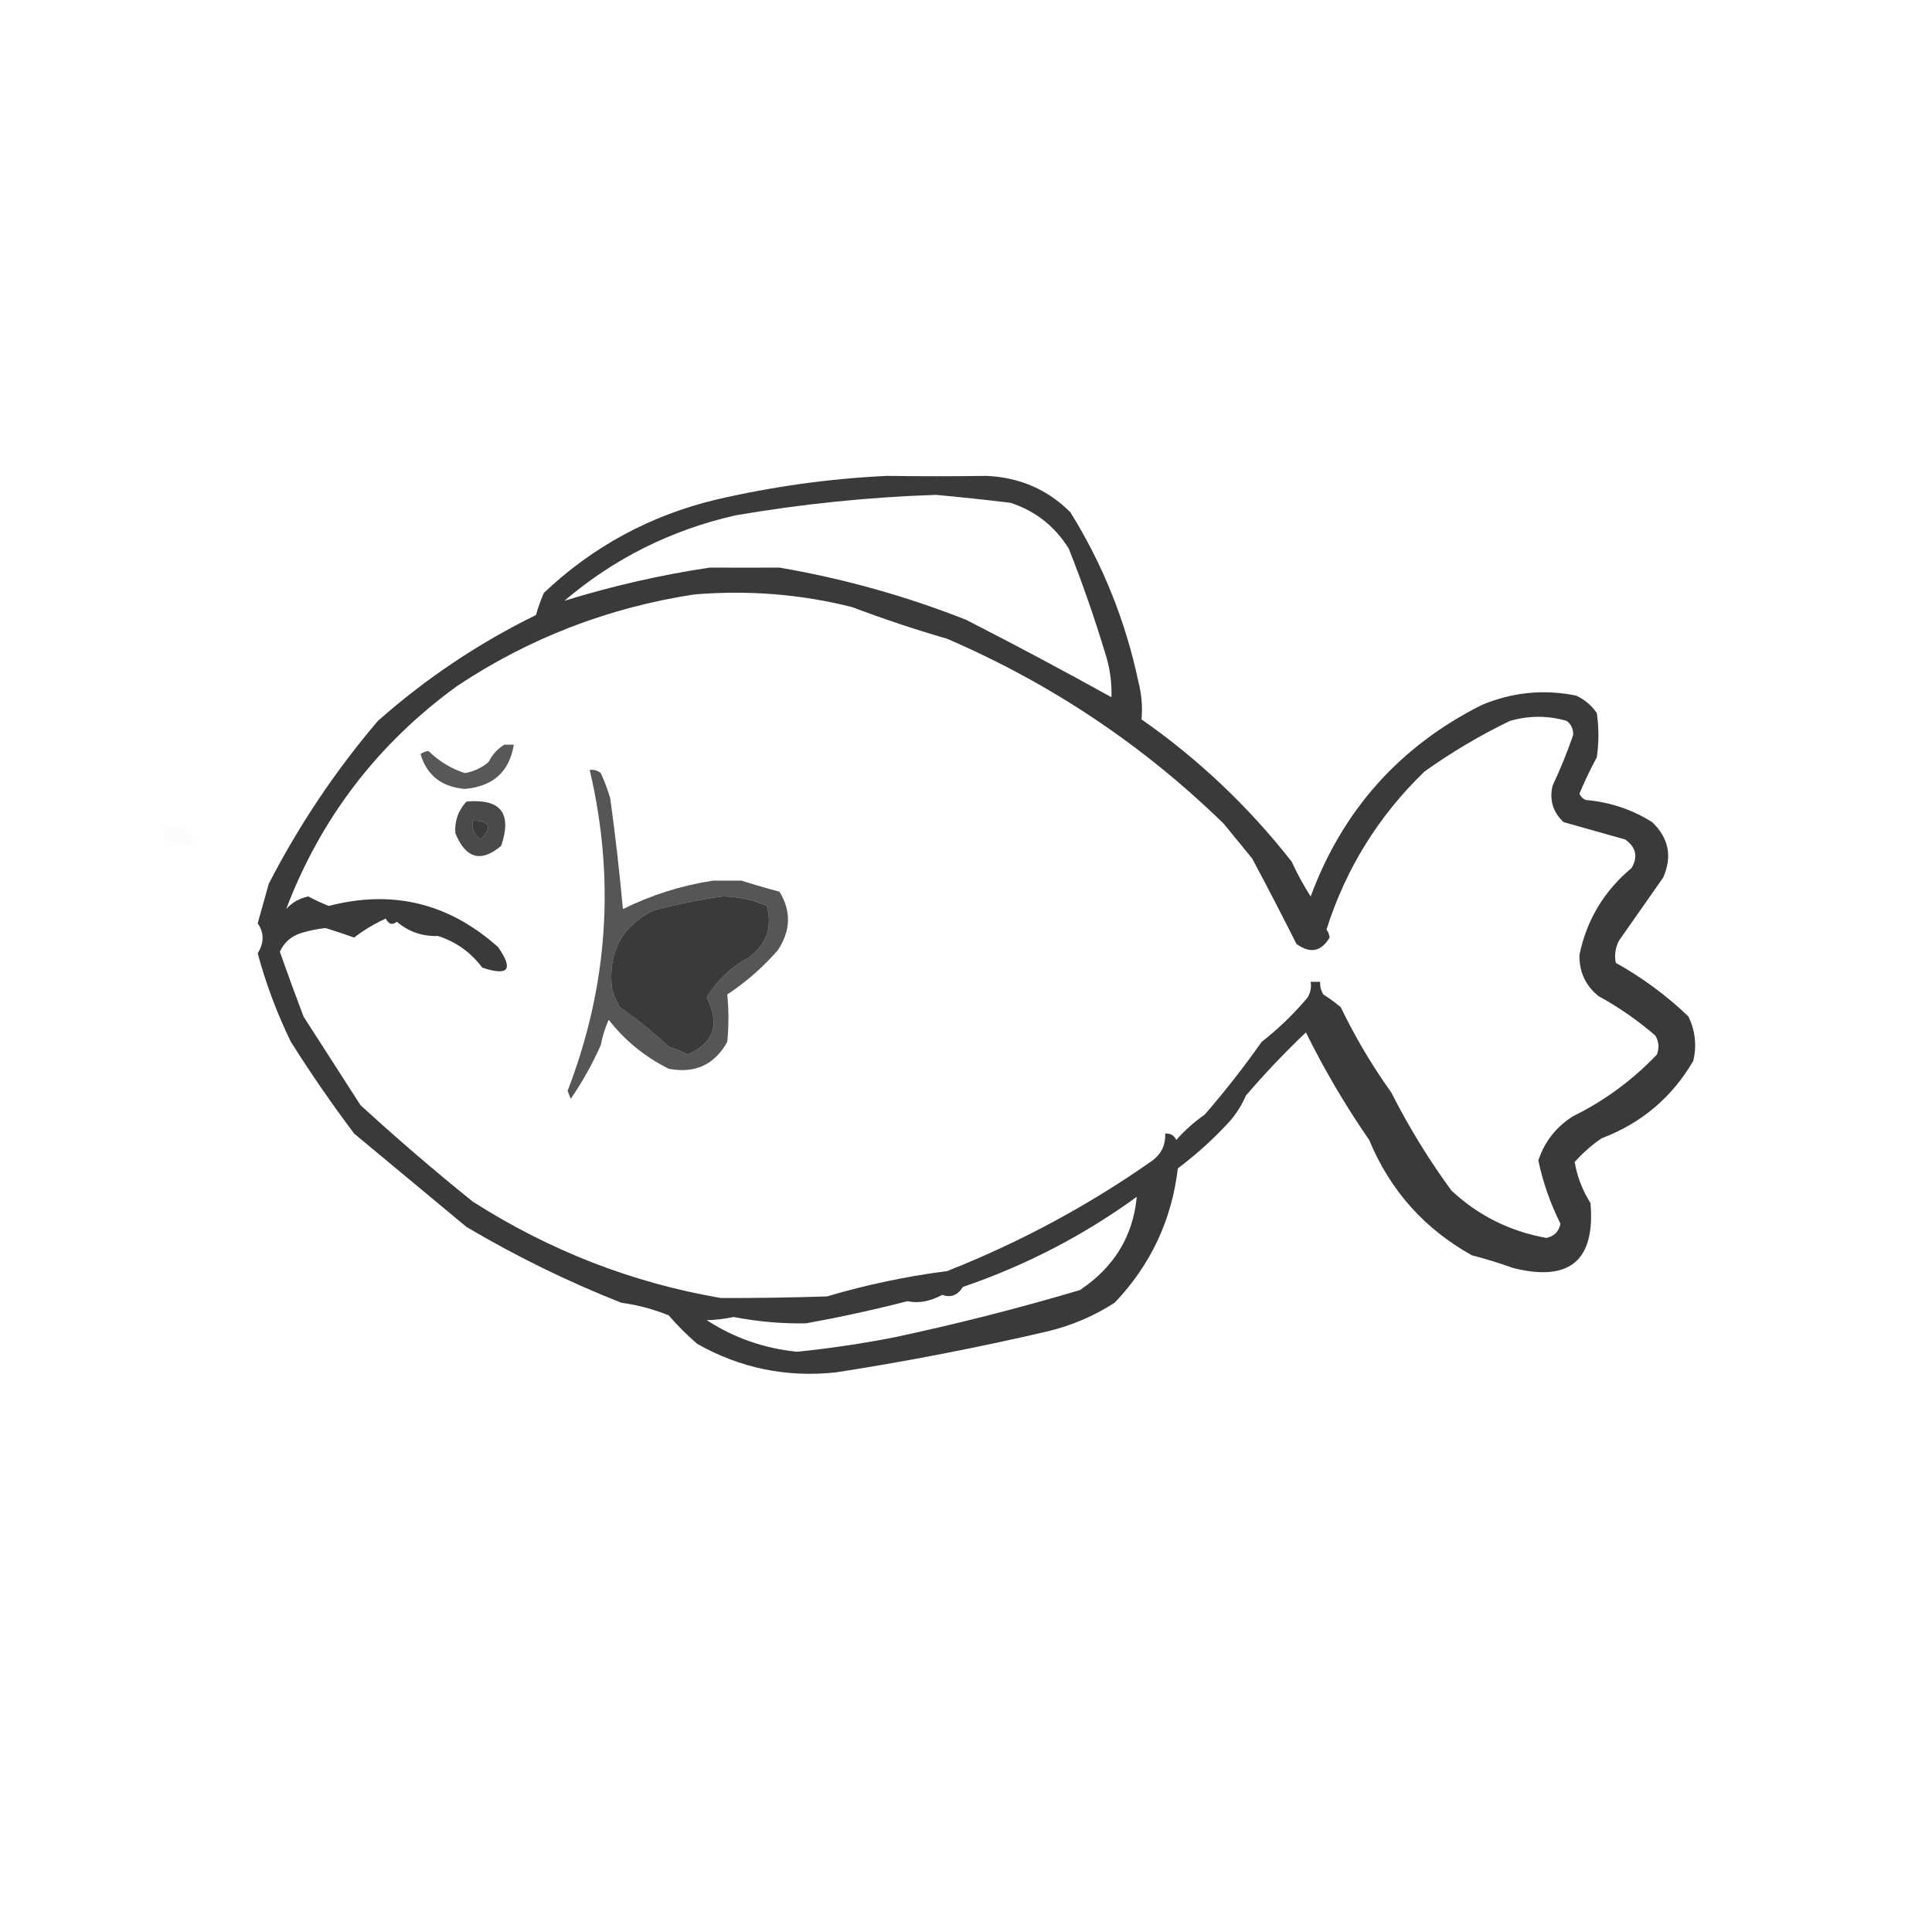
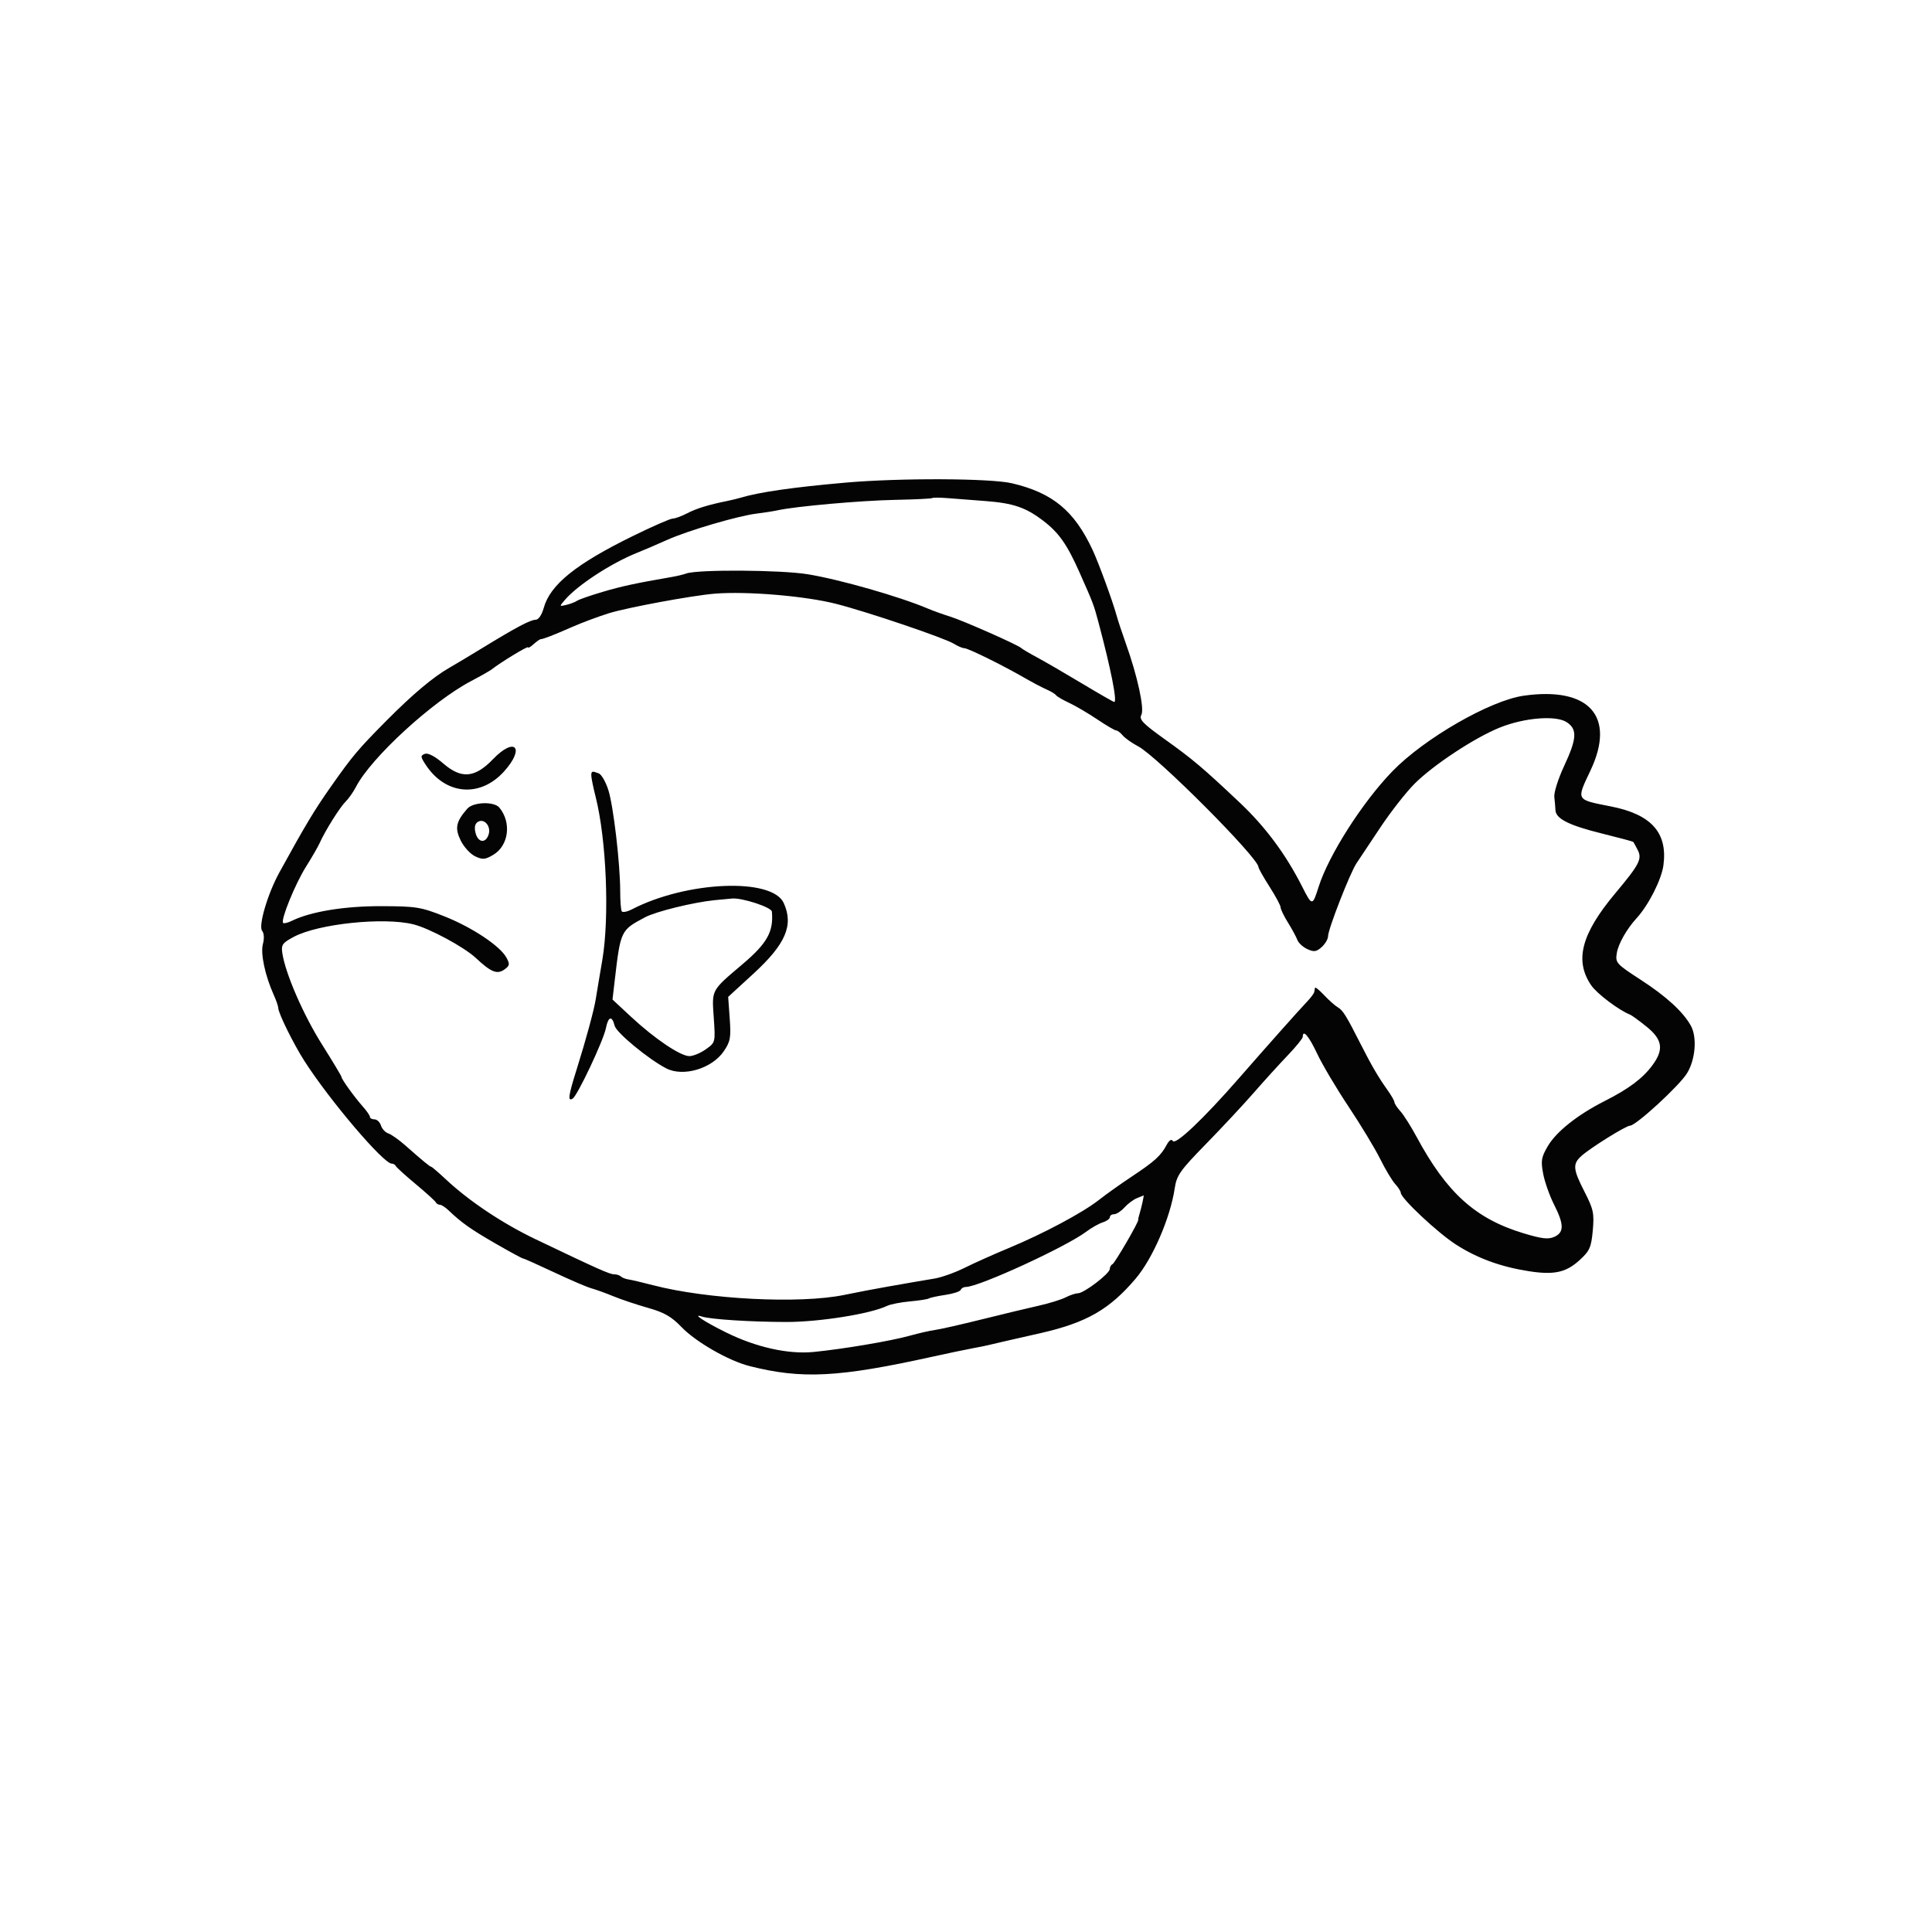
- <svg xmlns="http://www.w3.org/2000/svg" version="1.1" width="611px" height="611px" style="shape-rendering:geometricPrecision; text-rendering:geometricPrecision; image-rendering:optimizeQuality; fill-rule:evenodd; clip-rule:evenodd">
-   <g>
-     <path style="opacity:0.771" fill="#000000" d="M 280.5,150.5 C 291.07,150.646 301.57,150.646 312,150.5C 322.464,150.966 331.298,154.8 338.5,162C 348.759,178.474 355.925,196.308 360,215.5C 361.042,219.548 361.376,223.548 361,227.5C 378.989,240.059 394.822,255.059 408.5,272.5C 410.25,276.336 412.25,280.002 414.5,283.5C 424.612,256.225 442.612,236.058 468.5,223C 478.208,218.898 488.208,217.898 498.5,220C 501.171,221.25 503.337,223.083 505,225.5C 505.667,230.167 505.667,234.833 505,239.5C 502.981,243.212 501.148,247.046 499.5,251C 499.905,251.945 500.572,252.612 501.5,253C 509.113,253.649 516.113,255.983 522.5,260C 527.743,264.997 528.91,270.83 526,277.5C 521.346,284.129 516.679,290.796 512,297.5C 510.85,299.754 510.516,302.087 511,304.5C 519.455,309.215 527.122,314.881 534,321.5C 536.142,326.04 536.642,330.707 535.5,335.5C 528.773,347.054 519.106,355.221 506.5,360C 503.37,362.128 500.537,364.628 498,367.5C 498.759,372.045 500.425,376.378 503,380.5C 504.541,398.669 496.375,405.502 478.5,401C 474.227,399.465 469.894,398.131 465.5,397C 450.449,388.614 439.615,376.447 433,360.5C 425.504,349.667 418.837,338.334 413,326.5C 406.364,332.804 400.031,339.471 394,346.5C 392.76,349.412 391.094,352.079 389,354.5C 384.001,359.997 378.501,364.997 372.5,369.5C 370.549,385.9 363.883,400.067 352.5,412C 346.05,416.154 339.05,419.154 331.5,421C 309.326,426.17 286.992,430.503 264.5,434C 248.819,435.722 234.153,432.722 220.5,425C 217.264,422.219 214.264,419.219 211.5,416C 206.729,414.042 201.729,412.709 196.5,412C 179.466,405.266 163.132,397.266 147.5,388C 135.626,378.118 123.792,368.284 112,358.5C 104.943,349.108 98.276,339.442 92,329.5C 87.609,320.493 84.109,311.16 81.5,301.5C 83.566,298.115 83.566,294.949 81.5,292C 82.666,287.836 83.832,283.669 85,279.5C 94.547,260.966 106.048,243.799 119.5,228C 134.655,214.588 151.322,203.422 169.5,194.5C 170.18,192.111 171.014,189.778 172,187.5C 187.477,172.843 205.643,163.009 226.5,158C 244.422,153.847 262.422,151.347 280.5,150.5 Z M 351.5,220.5 C 336.33,212.081 320.997,203.914 305.5,196C 286.451,188.486 266.784,182.986 246.5,179.5C 239.107,179.532 231.773,179.532 224.5,179.5C 208.999,181.812 193.666,185.312 178.5,190C 194.168,176.646 212.168,167.646 232.5,163C 253.705,159.366 274.871,157.199 296,156.5C 303.795,157.216 311.628,158.049 319.5,159C 327.383,161.539 333.55,166.373 338,173.5C 342.293,184.34 346.127,195.34 349.5,206.5C 350.985,211.046 351.652,215.713 351.5,220.5 Z M 90.5,287.5 C 101.44,258.71 119.44,235.21 144.5,217C 167.254,201.854 192.254,192.187 219.5,188C 236.64,186.575 253.306,187.908 269.5,192C 279.368,195.734 289.368,199.067 299.5,202C 332.372,216.17 361.538,235.67 387,260.5C 390,264.167 393,267.833 396,271.5C 400.817,280.516 405.484,289.516 410,298.5C 414.309,301.668 417.809,301.001 420.5,296.5C 420.392,295.558 420.059,294.725 419.5,294C 425.593,274.742 435.927,258.076 450.5,244C 459.07,237.884 468.07,232.551 477.5,228C 483.559,226.255 489.559,226.255 495.5,228C 496.944,229.126 497.61,230.626 497.5,232.5C 495.64,237.896 493.474,243.23 491,248.5C 489.956,253.034 491.123,256.867 494.5,260C 500.997,261.833 507.497,263.666 514,265.5C 517.398,267.943 518.065,270.943 516,274.5C 507.276,281.789 501.776,290.956 499.5,302C 499.411,307.334 501.411,311.667 505.5,315C 511.952,318.536 517.952,322.703 523.5,327.5C 524.641,329.421 524.808,331.421 524,333.5C 516.288,341.598 507.454,348.098 497.5,353C 492.163,356.335 488.496,361.002 486.5,367C 487.97,373.946 490.303,380.612 493.5,387C 493,389.5 491.5,391 489,391.5C 477.466,389.4 467.466,384.4 459,376.5C 451.803,366.649 445.469,356.316 440,345.5C 433.911,336.995 428.578,327.995 424,318.5C 422.255,317.044 420.422,315.711 418.5,314.5C 417.754,313.264 417.421,311.93 417.5,310.5C 416.5,310.5 415.5,310.5 414.5,310.5C 414.785,312.288 414.452,313.955 413.5,315.5C 409.149,320.685 404.316,325.351 399,329.5C 393.412,337.429 387.412,345.096 381,352.5C 377.703,354.795 374.703,357.462 372,360.5C 371.29,359.027 370.124,358.36 368.5,358.5C 368.654,362.025 367.321,364.859 364.5,367C 344.265,381.213 322.599,392.88 299.5,402C 286.832,403.602 274.165,406.269 261.5,410C 250.234,410.36 239.067,410.527 228,410.5C 200.03,405.719 173.863,395.552 149.5,380C 137.282,370.162 125.449,359.995 114,349.5C 108.007,340.186 102.007,330.852 96,321.5C 93.428,314.724 90.928,307.891 88.5,301C 89.886,297.951 92.219,295.951 95.5,295C 97.953,294.262 100.453,293.762 103,293.5C 105.969,294.438 108.969,295.438 112,296.5C 115.03,294.166 118.364,292.166 122,290.5C 122.928,292.335 124.094,292.668 125.5,291.5C 129.229,294.679 133.563,296.179 138.5,296C 144.262,297.874 148.928,301.207 152.5,306C 160.832,308.801 162.499,306.635 157.5,299.5C 141.949,285.605 124.115,281.272 104,286.5C 101.773,285.637 99.607,284.637 97.5,283.5C 94.692,284.094 92.359,285.427 90.5,287.5 Z M 149.5,259.5 C 154.923,259.603 155.756,261.603 152,265.5C 149.961,264.022 149.128,262.022 149.5,259.5 Z M 228.5,283.5 C 233.366,283.55 238.032,284.55 242.5,286.5C 244.347,293.321 242.347,298.821 236.5,303C 230.971,306.031 226.638,310.198 223.5,315.5C 227.74,323.844 225.74,329.844 217.5,333.5C 215.618,332.469 213.618,331.635 211.5,331C 206.623,326.454 201.456,322.287 196,318.5C 194.888,316.61 194.054,314.61 193.5,312.5C 192.331,301.155 196.665,292.988 206.5,288C 213.882,286.024 221.216,284.524 228.5,283.5 Z M 223.5,417.5 C 226.259,417.452 229.092,417.118 232,416.5C 239.818,418.001 247.485,418.667 255,418.5C 265.805,416.54 276.472,414.207 287,411.5C 290.424,412.264 294.091,411.597 298,409.5C 300.705,410.483 302.872,409.65 304.5,407C 324.32,400.237 342.654,390.737 359.5,378.5C 358.332,390.958 352.332,400.791 341.5,408C 321.827,413.834 302.161,418.834 282.5,423C 272.403,424.966 262.236,426.466 252,427.5C 241.57,426.415 232.07,423.081 223.5,417.5 Z" />
-   </g>
-   <g>
-     <path style="opacity:0.656" fill="#000000" d="M 159.5,235.5 C 160.5,235.5 161.5,235.5 162.5,235.5C 161.109,244.047 155.942,248.714 147,249.5C 139.682,248.879 135.015,245.212 133,238.5C 133.725,237.941 134.558,237.608 135.5,237.5C 138.776,240.723 142.61,243.056 147,244.5C 149.819,244.007 152.319,242.84 154.5,241C 155.692,238.645 157.359,236.812 159.5,235.5 Z" />
-   </g>
-   <g>
-     <path style="opacity:0.662" fill="#000000" d="M 186.5,243.5 C 187.822,243.33 188.989,243.663 190,244.5C 191.197,247.089 192.197,249.756 193,252.5C 194.621,264.364 195.954,276.031 197,287.5C 206.009,283.038 215.509,280.038 225.5,278.5C 228.5,278.5 231.5,278.5 234.5,278.5C 238.465,279.766 242.465,280.933 246.5,282C 250.271,288.098 250.104,294.264 246,300.5C 241.21,305.968 235.877,310.634 230,314.5C 230.492,319.449 230.492,324.449 230,329.5C 225.941,336.748 219.775,339.582 211.5,338C 203.946,334.237 197.613,329.07 192.5,322.5C 191.359,325.062 190.526,327.728 190,330.5C 187.339,336.493 184.172,342.16 180.5,347.5C 180.167,346.667 179.833,345.833 179.5,345C 192.285,311.889 194.618,278.055 186.5,243.5 Z M 228.5,283.5 C 221.216,284.524 213.882,286.024 206.5,288C 196.665,292.988 192.331,301.155 193.5,312.5C 194.054,314.61 194.888,316.61 196,318.5C 201.456,322.287 206.623,326.454 211.5,331C 213.618,331.635 215.618,332.469 217.5,333.5C 225.74,329.844 227.74,323.844 223.5,315.5C 226.638,310.198 230.971,306.031 236.5,303C 242.347,298.821 244.347,293.321 242.5,286.5C 238.032,284.55 233.366,283.55 228.5,283.5 Z" />
-   </g>
-   <g>
-     <path style="opacity:0.708" fill="#000000" d="M 147.5,253.5 C 158.341,252.513 162.008,257.18 158.5,267.5C 152.116,272.882 147.282,271.548 144,263.5C 143.729,259.699 144.896,256.366 147.5,253.5 Z M 149.5,259.5 C 149.128,262.022 149.961,264.022 152,265.5C 155.756,261.603 154.923,259.603 149.5,259.5 Z" />
-   </g>
-   <g>
-     <path style="opacity:0.013" fill="#000000" d="M 53.5,260.5 C 56.813,261.161 59.48,262.994 61.5,266C 60.975,266.692 60.308,267.192 59.5,267.5C 57.146,266.94 54.813,266.273 52.5,265.5C 51.288,263.572 51.621,261.905 53.5,260.5 Z" />
-   </g>
+ <svg xmlns="http://www.w3.org/2000/svg" width="611" height="611" viewBox="0 0 611 611" version="1.1">
+   <path d="" stroke="none" fill="#080404" fill-rule="evenodd" />
+   <path d="M 267.500 152.625 C 250.845 154.084, 240.125 155.626, 234.170 157.419 C 233.252 157.695, 231.375 158.150, 230 158.429 C 224.025 159.641, 220.289 160.792, 217.300 162.341 C 215.539 163.254, 213.491 164, 212.747 164 C 212.004 164, 206.361 166.469, 200.208 169.486 C 182.120 178.355, 173.992 184.905, 171.960 192.250 C 171.343 194.482, 170.308 196, 169.404 196 C 167.748 196, 163.135 198.447, 152.429 205.004 C 148.618 207.339, 143.950 210.134, 142.057 211.216 C 137.051 214.075, 130.556 219.525, 122.544 227.587 C 113.279 236.910, 111.537 238.972, 104.630 248.797 C 99.394 256.243, 96.614 260.876, 88.304 276 C 84.645 282.660, 81.645 292.868, 82.902 294.382 C 83.512 295.117, 83.611 296.808, 83.145 298.551 C 82.341 301.555, 83.835 308.554, 86.581 314.651 C 87.361 316.384, 88 318.241, 88 318.777 C 88 320.383, 92.820 330.150, 96.272 335.538 C 104.249 347.987, 121.265 368, 123.873 368 C 124.401 368, 124.983 368.338, 125.167 368.752 C 125.350 369.166, 128.200 371.753, 131.500 374.502 C 134.800 377.251, 137.650 379.837, 137.833 380.250 C 138.017 380.663, 138.579 381, 139.083 381 C 139.587 381, 140.823 381.788, 141.829 382.750 C 145.930 386.675, 148.884 388.764, 156.703 393.272 C 161.215 395.872, 165.140 398, 165.425 398 C 165.711 398, 170.119 399.968, 175.222 402.372 C 180.325 404.777, 185.625 407.050, 187 407.424 C 188.375 407.798, 191.525 408.936, 194 409.954 C 196.475 410.971, 201.419 412.627, 204.987 413.632 C 210.033 415.054, 212.366 416.390, 215.487 419.646 C 220.034 424.389, 230.405 430.345, 237.043 432.025 C 253.617 436.221, 265.184 435.624, 295 429.036 C 299.675 428.003, 305.300 426.825, 307.500 426.418 C 309.700 426.011, 311.950 425.558, 312.500 425.411 C 313.050 425.263, 315.525 424.684, 318 424.125 C 320.475 423.565, 325.491 422.425, 329.147 421.590 C 343.637 418.284, 350.895 414.114, 359.188 404.328 C 364.547 398.005, 370.110 385.138, 371.501 375.849 C 372.122 371.700, 373.187 370.185, 381.349 361.832 C 386.382 356.681, 393.200 349.373, 396.500 345.593 C 399.800 341.812, 404.637 336.487, 407.250 333.758 C 409.863 331.030, 412 328.393, 412 327.899 C 412 325.387, 413.944 327.663, 416.566 333.245 C 418.180 336.680, 422.650 344.218, 426.500 349.995 C 430.350 355.773, 434.839 363.200, 436.475 366.500 C 438.111 369.800, 440.249 373.372, 441.225 374.439 C 442.201 375.505, 443 376.759, 443 377.225 C 443 378.950, 454.691 389.906, 460.500 393.626 C 467.240 397.941, 474.624 400.637, 483.500 402.022 C 491.490 403.268, 495.271 402.438, 499.580 398.490 C 502.750 395.587, 503.236 394.490, 503.721 389.140 C 504.212 383.727, 503.935 382.424, 501.135 376.953 C 497.405 369.664, 497.281 368.076, 500.245 365.472 C 503.251 362.831, 514.244 356.002, 515.500 355.996 C 517.376 355.988, 531.101 343.372, 533.523 339.431 C 536.205 335.064, 536.764 327.987, 534.715 324.337 C 532.253 319.955, 526.979 315.123, 518.994 309.935 C 511.084 304.796, 510.820 304.500, 511.329 301.363 C 511.798 298.472, 514.485 293.752, 517.587 290.369 C 521.375 286.237, 525.471 278.143, 526.069 273.604 C 527.421 263.354, 522.249 257.561, 509.500 255.046 C 498.253 252.827, 498.479 253.224, 503 243.656 C 511.071 226.574, 502.604 217.088, 481.900 220.014 C 471.276 221.516, 450.456 233.494, 440.345 243.921 C 430.882 253.681, 420.205 270.414, 417.006 280.500 C 415.067 286.613, 414.958 286.610, 411.790 280.353 C 406.633 270.172, 400.166 261.466, 392.113 253.866 C 380.337 242.751, 377.261 240.152, 368.275 233.725 C 361.404 228.810, 360.181 227.531, 360.959 226.076 C 361.986 224.157, 359.732 213.802, 356.039 203.474 C 354.864 200.188, 353.532 196.150, 353.080 194.500 C 351.878 190.113, 347.459 178.047, 345.572 174 C 339.766 161.543, 332.977 155.906, 320.097 152.849 C 313.322 151.240, 284.696 151.119, 267.500 152.625 M 294.819 157.514 C 294.630 157.704, 289.305 157.961, 282.987 158.086 C 272.253 158.298, 251.659 160.126, 246 161.369 C 244.625 161.671, 241.626 162.143, 239.335 162.418 C 233.475 163.121, 217.539 167.802, 211 170.741 C 207.975 172.101, 203.706 173.932, 201.512 174.810 C 193.305 178.097, 182.666 185.034, 178.658 189.711 C 176.843 191.830, 176.850 191.853, 179.158 191.286 C 180.446 190.970, 181.950 190.389, 182.500 189.994 C 183.050 189.600, 186.650 188.346, 190.500 187.207 C 196.674 185.382, 200.937 184.462, 212.500 182.461 C 214.150 182.176, 216.175 181.689, 217 181.381 C 220.539 180.055, 246.843 180.210, 255.433 181.606 C 265.561 183.252, 284.500 188.667, 293.500 192.490 C 295.150 193.190, 298.300 194.322, 300.500 195.004 C 304.627 196.283, 322.112 204.027, 323 204.970 C 323.275 205.261, 325.525 206.588, 328 207.918 C 330.475 209.248, 336.872 212.961, 342.216 216.168 C 347.560 219.376, 352.134 222, 352.379 222 C 353.391 222, 351.343 211.629, 347.442 197 C 345.876 191.129, 345.803 190.938, 341.388 181 C 337.433 172.098, 334.823 168.404, 329.792 164.591 C 324.318 160.441, 320.371 159.111, 311.574 158.450 C 307.683 158.158, 302.399 157.750, 299.832 157.544 C 297.265 157.338, 295.009 157.324, 294.819 157.514 M 226 187.752 C 218.881 188.335, 198.312 192.147, 192.500 193.960 C 189.200 194.990, 184.025 196.921, 181 198.252 C 175.127 200.837, 171.809 202.125, 171 202.136 C 170.725 202.139, 169.713 202.855, 168.750 203.726 C 167.787 204.597, 167 205.041, 167 204.712 C 167 204.194, 158.329 209.461, 155.491 211.703 C 154.936 212.141, 152.011 213.799, 148.991 215.387 C 136.706 221.845, 117.348 239.625, 112.595 248.816 C 111.743 250.463, 110.249 252.593, 109.273 253.548 C 107.473 255.312, 102.806 262.765, 101.096 266.607 C 100.580 267.765, 98.632 271.140, 96.766 274.107 C 93.350 279.538, 88.682 291.016, 89.541 291.874 C 89.795 292.128, 91.015 291.840, 92.252 291.232 C 98.219 288.302, 108.847 286.551, 120.500 286.578 C 131.607 286.604, 133.098 286.843, 140.532 289.792 C 149.304 293.271, 158.146 299.152, 160.163 302.851 C 161.270 304.880, 161.197 305.383, 159.626 306.532 C 157.255 308.265, 155.372 307.531, 150.500 302.977 C 146.772 299.493, 135.816 293.589, 130.728 292.322 C 121.347 289.987, 100.653 292.151, 92.928 296.274 C 89.274 298.225, 88.884 298.784, 89.295 301.480 C 90.281 307.948, 95.935 320.954, 101.828 330.308 C 105.223 335.696, 108 340.324, 108 340.593 C 108 341.292, 112.103 346.982, 114.750 349.954 C 115.987 351.343, 117 352.822, 117 353.240 C 117 353.658, 117.645 354, 118.433 354 C 119.221 354, 120.144 354.877, 120.484 355.949 C 120.824 357.021, 121.867 358.143, 122.801 358.442 C 123.736 358.742, 126.158 360.452, 128.183 362.243 C 133.685 367.108, 135.982 369, 136.385 369 C 136.584 369, 138.717 370.837, 141.124 373.083 C 148.496 379.960, 159.014 386.962, 169.500 391.973 C 189.296 401.434, 192.808 403, 194.226 403 C 195.019 403, 195.976 403.309, 196.354 403.687 C 196.732 404.065, 197.819 404.488, 198.770 404.628 C 199.722 404.767, 203.200 405.585, 206.500 406.445 C 223.740 410.939, 252.930 412.422, 267 409.519 C 271.125 408.668, 277.200 407.508, 280.500 406.942 C 283.800 406.375, 287.625 405.705, 289 405.452 C 290.375 405.199, 293.300 404.705, 295.500 404.354 C 297.700 404.002, 301.975 402.483, 305 400.977 C 308.025 399.471, 314.325 396.651, 319 394.709 C 329.949 390.162, 342.420 383.509, 347.500 379.506 C 349.700 377.773, 354.425 374.412, 358 372.039 C 365.181 367.271, 367.127 365.500, 368.972 362.052 C 369.753 360.593, 370.470 360.142, 370.900 360.839 C 371.758 362.226, 380.592 353.846, 391.813 341 C 401.191 330.265, 410.527 319.769, 413.500 316.619 C 414.600 315.454, 415.556 314.163, 415.625 313.750 C 415.694 313.337, 415.806 312.727, 415.875 312.394 C 415.944 312.061, 417.237 313.105, 418.750 314.715 C 420.262 316.325, 422.220 318.060, 423.099 318.571 C 424.705 319.504, 425.780 321.245, 430.467 330.500 C 433.725 336.933, 435.952 340.741, 438.750 344.658 C 439.988 346.391, 441 348.160, 441 348.590 C 441 349.020, 441.844 350.300, 442.875 351.436 C 443.907 352.571, 446.205 356.200, 447.983 359.500 C 457.552 377.265, 466.613 385.438, 481.833 390.032 C 487.655 391.789, 489.664 392.018, 491.583 391.144 C 494.685 389.731, 494.655 387.227, 491.462 380.925 C 490.066 378.170, 488.522 373.798, 488.031 371.208 C 487.254 367.114, 487.444 365.978, 489.480 362.500 C 492.184 357.881, 498.916 352.538, 507.500 348.195 C 515.105 344.348, 519.521 341.038, 522.582 336.888 C 526.254 331.912, 525.780 328.764, 520.750 324.701 C 518.413 322.813, 516.050 321.091, 515.500 320.874 C 511.976 319.488, 505.018 314.239, 503.224 311.613 C 497.877 303.790, 500.078 295.356, 510.814 282.533 C 518.526 273.321, 519.397 271.628, 517.900 268.750 C 517.256 267.512, 516.643 266.391, 516.538 266.257 C 516.433 266.123, 511.990 264.935, 506.663 263.615 C 496.201 261.024, 492.048 258.943, 491.917 256.227 C 491.871 255.277, 491.708 253.375, 491.556 252 C 491.403 250.625, 492.791 246.258, 494.639 242.296 C 498.710 233.571, 498.886 230.627, 495.470 228.389 C 492.067 226.159, 482.097 226.964, 474.308 230.097 C 466.412 233.273, 453.318 241.900, 447.384 247.834 C 444.698 250.520, 439.839 256.719, 436.586 261.609 C 433.333 266.499, 429.920 271.625, 429.002 273 C 426.943 276.083, 419.993 293.908, 419.997 296.095 C 419.999 296.972, 419.098 298.506, 417.996 299.504 C 416.332 301.010, 415.564 301.122, 413.468 300.167 C 412.080 299.535, 410.652 298.226, 410.295 297.259 C 409.938 296.291, 408.601 293.821, 407.323 291.770 C 406.045 289.718, 405 287.559, 405 286.972 C 405 286.384, 403.425 283.442, 401.500 280.433 C 399.575 277.423, 398 274.629, 398 274.223 C 398 271.332, 365.993 239.214, 359.933 236.024 C 357.971 234.991, 355.779 233.438, 355.061 232.573 C 354.343 231.708, 353.405 231, 352.978 231 C 352.551 231, 349.859 229.424, 346.996 227.497 C 344.133 225.571, 340.151 223.232, 338.146 222.299 C 336.141 221.367, 334.266 220.271, 333.980 219.865 C 333.693 219.458, 332.343 218.639, 330.980 218.046 C 329.616 217.452, 326.475 215.798, 324 214.369 C 317.073 210.371, 306.178 205, 304.993 205 C 304.408 205, 302.933 204.377, 301.715 203.617 C 298.786 201.787, 274.608 193.585, 264.500 190.991 C 254.693 188.475, 236.188 186.918, 226 187.752 M 155.907 240.097 C 150.203 246.033, 145.942 246.410, 140.227 241.486 C 137.546 239.176, 135.362 238.031, 134.368 238.412 C 132.945 238.958, 132.964 239.299, 134.559 241.760 C 140.812 251.409, 151.797 252.394, 159.392 243.988 C 166.166 236.490, 162.888 232.831, 155.907 240.097 M 187 245.290 C 187 245.999, 187.620 249.037, 188.379 252.040 C 191.776 265.491, 192.782 289.890, 190.502 303.500 C 190.226 305.150, 189.729 308.075, 189.398 310 C 189.067 311.925, 188.620 314.625, 188.405 316 C 187.872 319.402, 185.284 328.923, 182.394 338.110 C 179.732 346.572, 179.474 348.443, 181.109 347.433 C 182.626 346.495, 190.822 329.142, 191.611 325.195 C 192.369 321.403, 193.549 321.066, 194.386 324.401 C 194.937 326.597, 205.020 334.927, 210.684 337.867 C 216.060 340.656, 225.137 337.969, 228.884 332.479 C 230.985 329.400, 231.210 328.172, 230.777 322.125 L 230.286 315.265 238.279 307.930 C 248.488 298.561, 251.047 292.587, 247.854 285.579 C 244.175 277.503, 217.164 278.624, 199.865 287.570 C 198.351 288.352, 196.895 288.639, 196.628 288.207 C 196.361 287.776, 196.142 284.965, 196.142 281.961 C 196.140 273.178, 194.003 254.894, 192.387 249.837 C 191.568 247.273, 190.209 244.910, 189.367 244.587 C 187.223 243.764, 187 243.831, 187 245.290 M 147.783 255.750 C 144.204 259.854, 143.780 261.889, 145.690 265.797 C 146.685 267.833, 148.738 270.087, 150.252 270.805 C 152.620 271.929, 153.417 271.867, 155.973 270.357 C 160.888 267.454, 161.841 260.128, 157.920 255.403 C 156.250 253.392, 149.643 253.618, 147.783 255.750 M 151.115 259.929 C 150.196 260.497, 149.950 261.664, 150.384 263.393 C 151.171 266.531, 153.605 266.821, 154.535 263.888 C 155.362 261.285, 153.120 258.689, 151.115 259.929 M 226 284.680 C 219.134 285.386, 207.443 288.263, 204 290.094 C 196.264 294.207, 196.264 294.207, 194.382 310.303 L 193.704 316.107 199.602 321.592 C 207.039 328.507, 215.190 334, 218.015 334 C 219.212 334, 221.558 333.027, 223.227 331.838 C 226.262 329.677, 226.263 329.673, 225.726 321.833 C 225.112 312.878, 224.824 313.414, 234.844 304.916 C 242.632 298.312, 244.689 294.620, 244.111 288.289 C 243.987 286.938, 234.791 283.911, 231.568 284.160 C 230.431 284.248, 227.925 284.482, 226 284.680 M 359.500 378.945 C 358.400 379.396, 356.643 380.717, 355.595 381.882 C 354.547 383.047, 353.085 384, 352.345 384 C 351.605 384, 351 384.420, 351 384.933 C 351 385.446, 349.988 386.185, 348.750 386.576 C 347.512 386.968, 345.150 388.302, 343.500 389.543 C 337.098 394.354, 309.556 407, 305.478 407 C 304.757 407, 304.017 407.415, 303.833 407.922 C 303.650 408.430, 301.485 409.142, 299.021 409.505 C 296.558 409.868, 294.201 410.375, 293.785 410.633 C 293.369 410.890, 290.659 411.313, 287.764 411.572 C 284.869 411.831, 281.600 412.476, 280.500 413.005 C 275.292 415.512, 259.142 418.089, 248.706 418.080 C 237.537 418.070, 224.679 417.247, 222 416.372 C 218.620 415.267, 222.851 418.049, 229.654 421.404 C 239.147 426.086, 249.251 428.340, 257.267 427.565 C 266.426 426.678, 281.744 424.092, 287.702 422.427 C 290.563 421.627, 294.163 420.807, 295.702 420.606 C 297.241 420.405, 303.900 418.897, 310.500 417.254 C 317.100 415.612, 325.200 413.666, 328.500 412.929 C 331.800 412.192, 335.625 411.009, 337 410.300 C 338.375 409.592, 340.131 409.010, 340.902 409.006 C 342.794 408.998, 350.930 402.797, 350.969 401.333 C 350.986 400.692, 351.360 400.017, 351.800 399.833 C 352.548 399.522, 360.195 386.363, 359.973 385.771 C 359.917 385.622, 360.085 384.825, 360.347 384 C 360.957 382.074, 361.860 377.981, 361.656 378.063 C 361.570 378.098, 360.600 378.495, 359.500 378.945" stroke="none" fill="#040404" fill-rule="evenodd" />
</svg>
